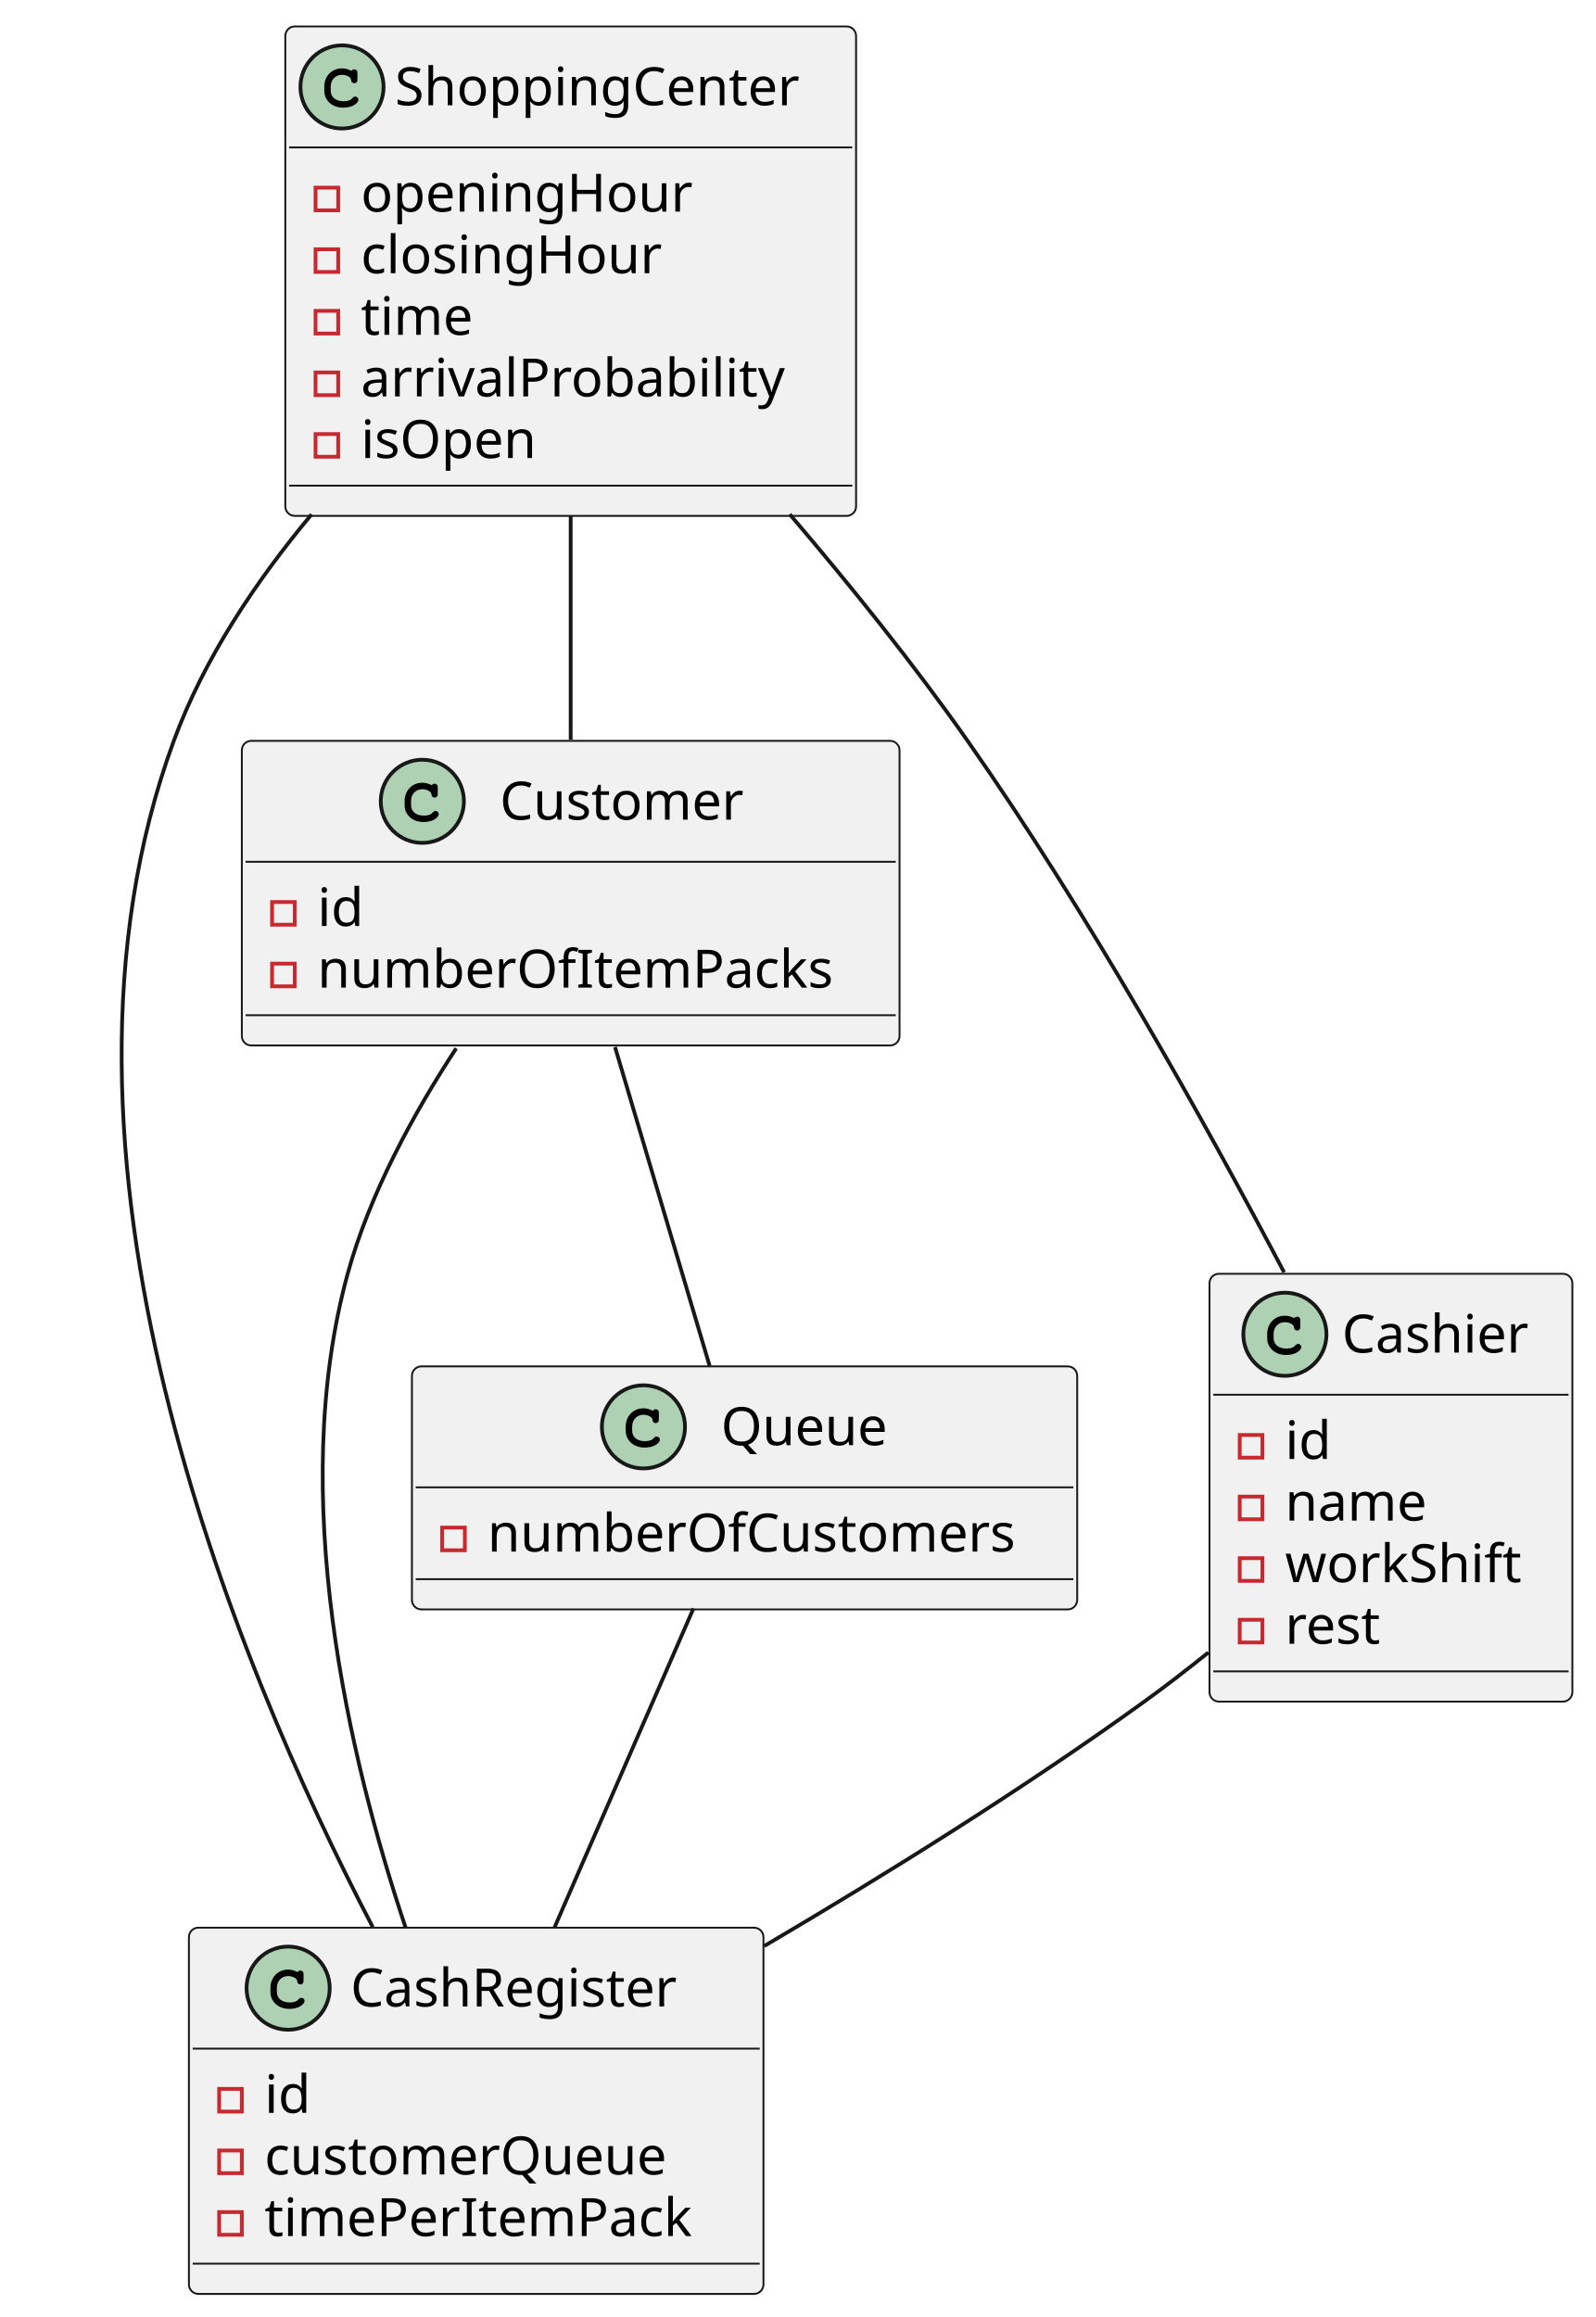
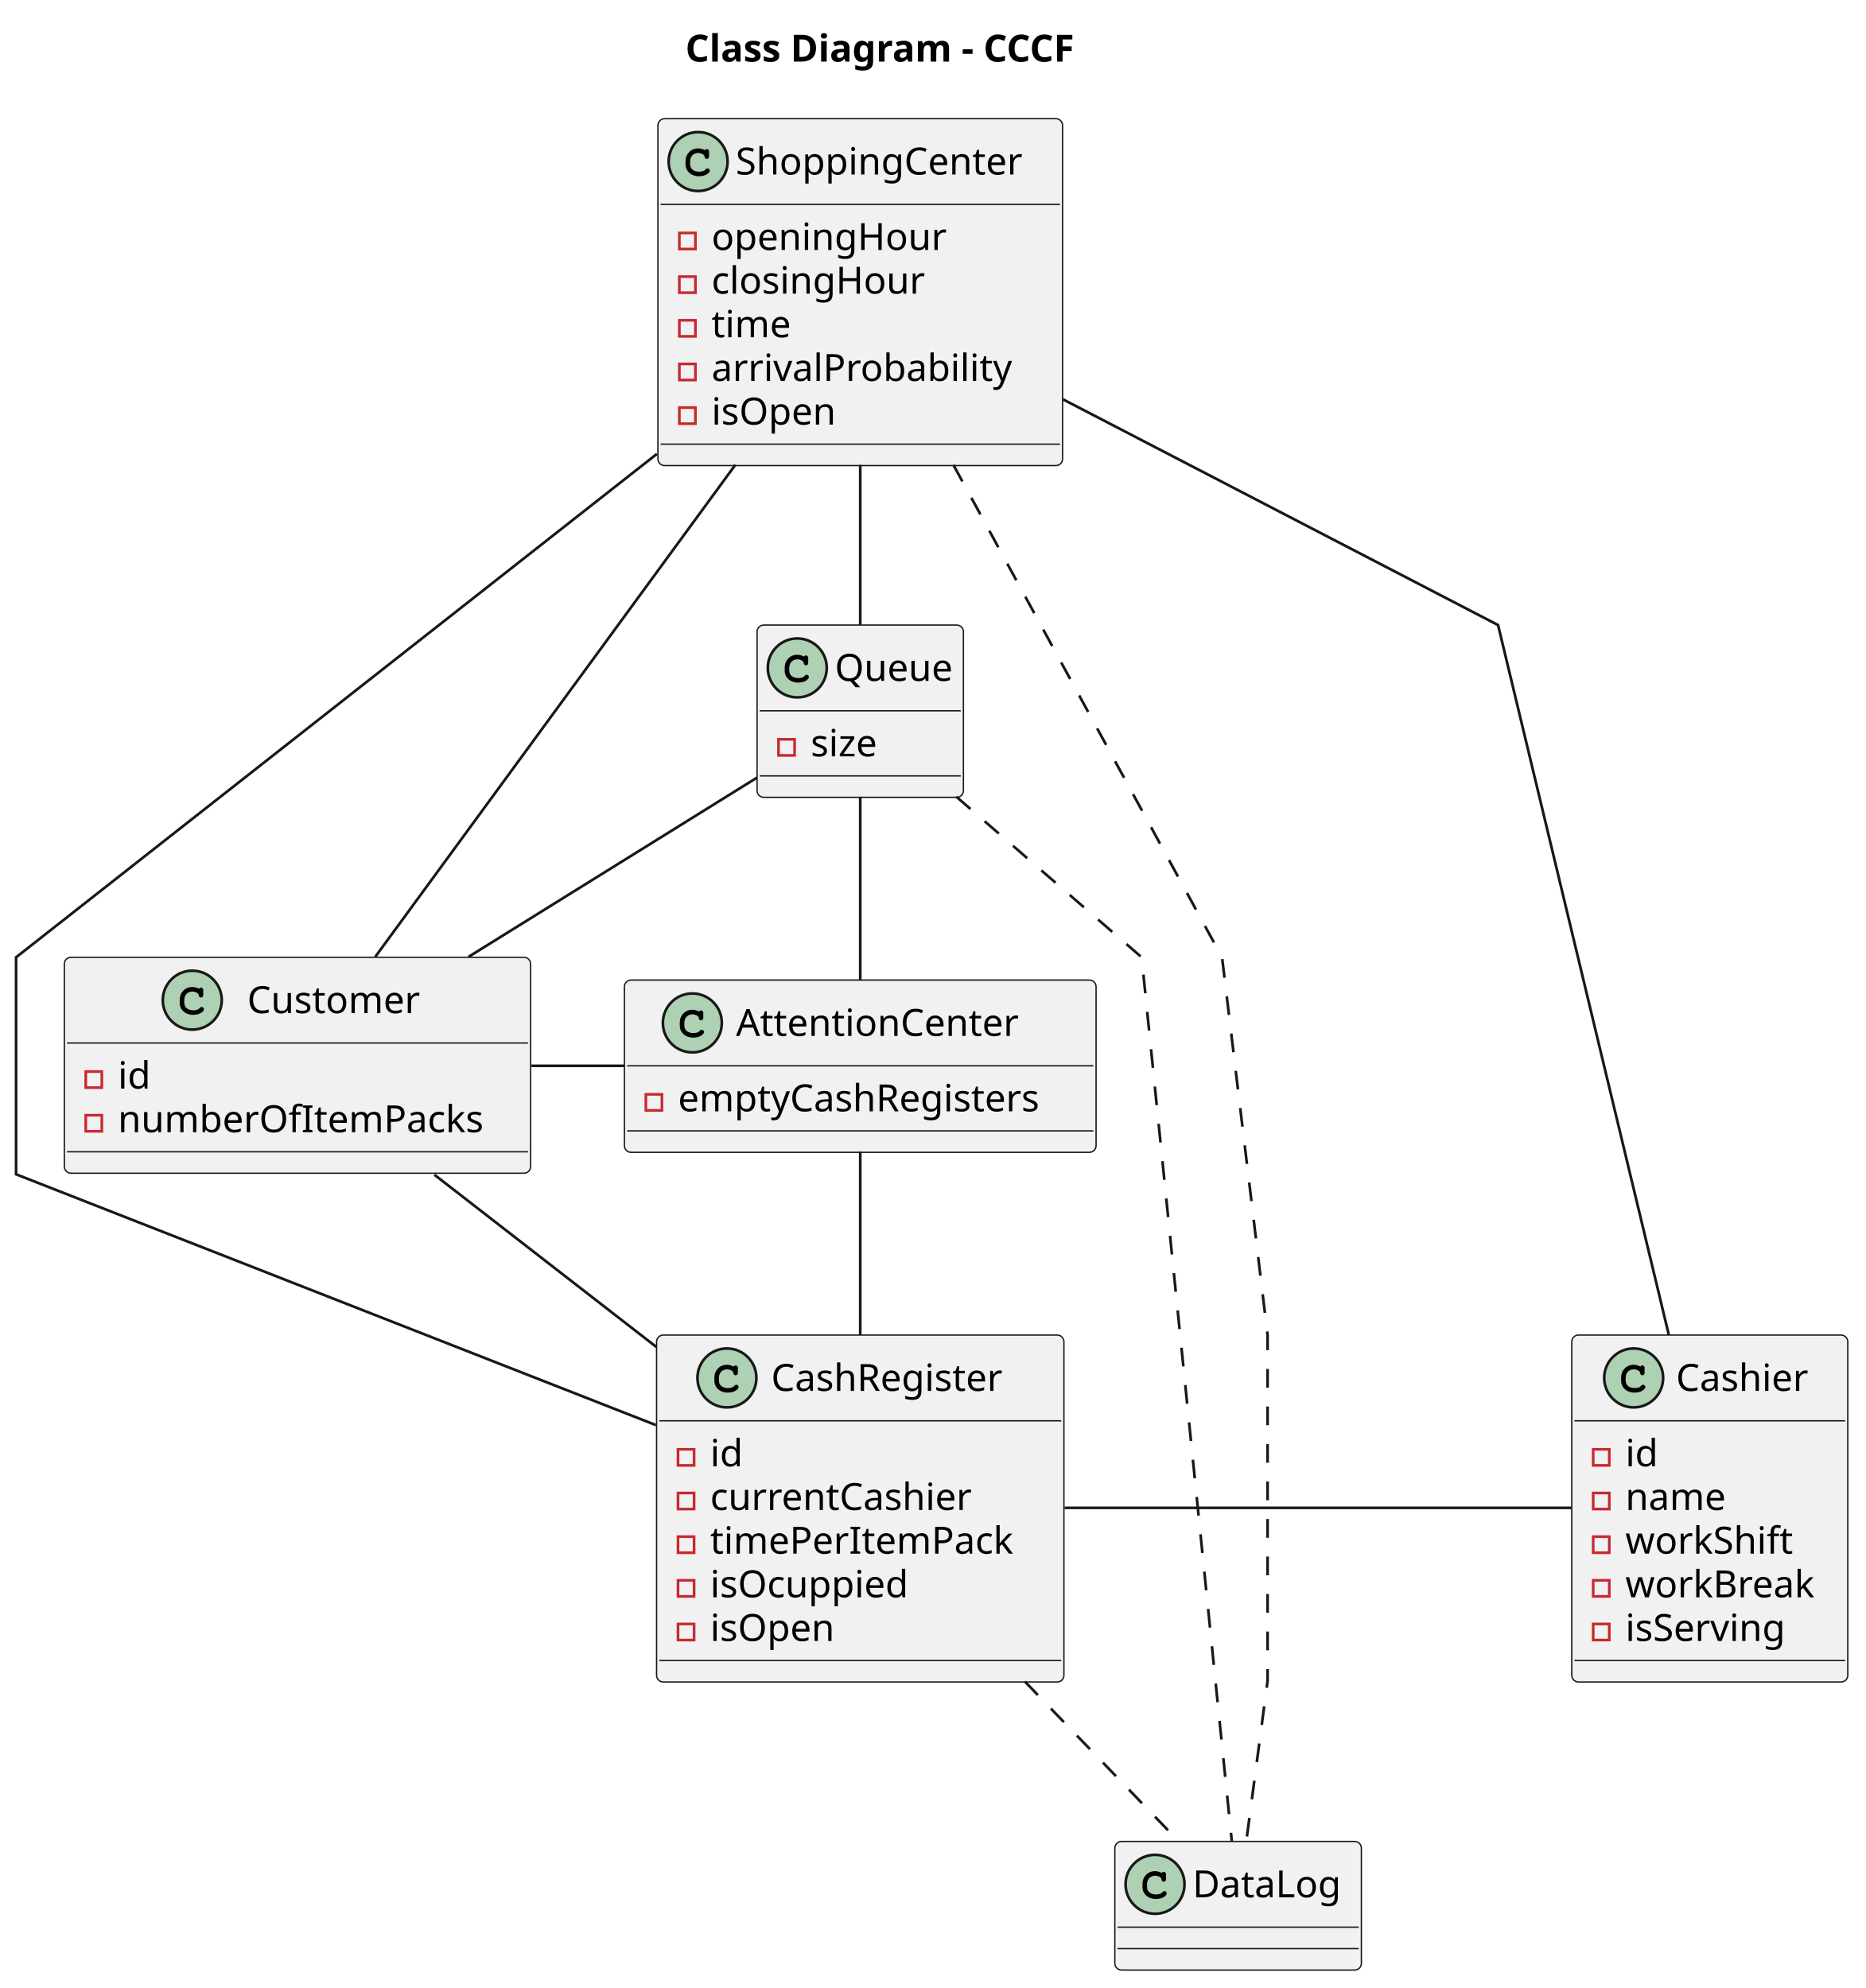
- <svg xmlns="http://www.w3.org/2000/svg" contentStyleType="text/css" height="613px" preserveAspectRatio="none" style="width:422px;height:613px;background:#FFFFFF;" version="1.1" viewBox="0 0 422 613" width="422px" zoomAndPan="magnify">
+ <svg xmlns="http://www.w3.org/2000/svg" contentStyleType="text/css" height="742px" preserveAspectRatio="none" style="width:696px;height:742px;background:#FFFFFF;" version="1.1" viewBox="0 0 696 742" width="696px" zoomAndPan="magnify">
  <defs />
  <g>
+     <text fill="#000000" font-family="sans-serif" font-size="14" font-weight="bold" lengthAdjust="spacing" textLength="171" x="255.75" y="22.995">Class Diagram - CCCF</text>
    <g id="elem_ShoppingCenter">
-       <rect codeLine="1" fill="#F1F1F1" height="129.484" id="ShoppingCenter" rx="2.5" ry="2.5" style="stroke:#181818;stroke-width:0.5;" width="151" x="75.48" y="7" />
-       <ellipse cx="90.48" cy="23" fill="#ADD1B2" rx="11" ry="11" style="stroke:#181818;stroke-width:1.0;" />
-       <path d="M92.824,18.672 C91.886,18.234 91.292,18.094 90.417,18.094 C87.792,18.094 85.792,20.172 85.792,22.891 L85.792,24.016 C85.792,26.594 87.902,28.484 90.792,28.484 C92.011,28.484 93.167,28.188 93.917,27.641 C94.496,27.234 94.824,26.781 94.824,26.391 C94.824,25.938 94.433,25.547 93.964,25.547 C93.746,25.547 93.542,25.625 93.355,25.812 C92.902,26.297 92.902,26.297 92.714,26.391 C92.292,26.656 91.605,26.781 90.839,26.781 C88.792,26.781 87.496,25.688 87.496,23.984 L87.496,22.891 C87.496,21.109 88.746,19.797 90.48,19.797 C91.058,19.797 91.667,19.953 92.136,20.203 C92.621,20.484 92.792,20.703 92.886,21.109 C92.949,21.516 92.98,21.641 93.121,21.766 C93.261,21.906 93.496,22.016 93.714,22.016 C93.98,22.016 94.246,21.875 94.417,21.656 C94.527,21.5 94.558,21.312 94.558,20.891 L94.558,19.469 C94.558,19.031 94.542,18.906 94.449,18.75 C94.292,18.484 94.011,18.344 93.714,18.344 C93.417,18.344 93.214,18.438 92.996,18.75 L92.824,18.672 Z " fill="#000000" />
-       <text fill="#000000" font-family="sans-serif" font-size="14" lengthAdjust="spacing" textLength="119" x="104.48" y="27.847">ShoppingCenter</text>
-       <line style="stroke:#181818;stroke-width:0.5;" x1="76.48" x2="225.48" y1="39" y2="39" />
-       <rect fill="none" height="6" style="stroke:#C82930;stroke-width:1.0;" width="6" x="83.48" y="49.648" />
-       <text fill="#000000" font-family="sans-serif" font-size="14" lengthAdjust="spacing" textLength="92" x="95.48" y="55.995">openingHour</text>
-       <rect fill="none" height="6" style="stroke:#C82930;stroke-width:1.0;" width="6" x="83.48" y="65.945" />
-       <text fill="#000000" font-family="sans-serif" font-size="14" lengthAdjust="spacing" textLength="83" x="95.48" y="72.292">closingHour</text>
-       <rect fill="none" height="6" style="stroke:#C82930;stroke-width:1.0;" width="6" x="83.48" y="82.242" />
-       <text fill="#000000" font-family="sans-serif" font-size="14" lengthAdjust="spacing" textLength="34" x="95.48" y="88.589">time</text>
-       <rect fill="none" height="6" style="stroke:#C82930;stroke-width:1.0;" width="6" x="83.48" y="98.539" />
-       <text fill="#000000" font-family="sans-serif" font-size="14" lengthAdjust="spacing" textLength="123" x="95.48" y="104.886">arrivalProbability</text>
-       <rect fill="none" height="6" style="stroke:#C82930;stroke-width:1.0;" width="6" x="83.48" y="114.836" />
-       <text fill="#000000" font-family="sans-serif" font-size="14" lengthAdjust="spacing" textLength="50" x="95.48" y="121.183">isOpen</text>
-       <line style="stroke:#181818;stroke-width:0.5;" x1="76.48" x2="225.48" y1="128.484" y2="128.484" />
+       <rect codeLine="5" fill="#F1F1F1" height="129.484" id="ShoppingCenter" rx="2.5" ry="2.5" style="stroke:#181818;stroke-width:0.5;" width="151" x="245.5" y="44.297" />
+       <ellipse cx="260.5" cy="60.297" fill="#ADD1B2" rx="11" ry="11" style="stroke:#181818;stroke-width:1.0;" />
+       <path d="M262.844,55.969 C261.906,55.531 261.312,55.391 260.438,55.391 C257.812,55.391 255.812,57.469 255.812,60.188 L255.812,61.312 C255.812,63.891 257.922,65.781 260.812,65.781 C262.031,65.781 263.188,65.484 263.938,64.938 C264.516,64.531 264.844,64.078 264.844,63.688 C264.844,63.234 264.453,62.844 263.984,62.844 C263.766,62.844 263.562,62.922 263.375,63.109 C262.922,63.594 262.922,63.594 262.734,63.688 C262.312,63.953 261.625,64.078 260.859,64.078 C258.812,64.078 257.516,62.984 257.516,61.281 L257.516,60.188 C257.516,58.406 258.766,57.094 260.5,57.094 C261.078,57.094 261.688,57.25 262.156,57.5 C262.641,57.781 262.812,58 262.906,58.406 C262.969,58.812 263,58.938 263.141,59.062 C263.281,59.203 263.516,59.312 263.734,59.312 C264,59.312 264.266,59.172 264.438,58.953 C264.547,58.797 264.578,58.609 264.578,58.188 L264.578,56.766 C264.578,56.328 264.562,56.203 264.469,56.047 C264.312,55.781 264.031,55.641 263.734,55.641 C263.438,55.641 263.234,55.734 263.016,56.047 L262.844,55.969 Z " fill="#000000" />
+       <text fill="#000000" font-family="sans-serif" font-size="14" lengthAdjust="spacing" textLength="119" x="274.5" y="65.144">ShoppingCenter</text>
+       <line style="stroke:#181818;stroke-width:0.5;" x1="246.5" x2="395.5" y1="76.297" y2="76.297" />
+       <rect fill="none" height="6" style="stroke:#C82930;stroke-width:1.0;" width="6" x="253.5" y="86.945" />
+       <text fill="#000000" font-family="sans-serif" font-size="14" lengthAdjust="spacing" textLength="92" x="265.5" y="93.292">openingHour</text>
+       <rect fill="none" height="6" style="stroke:#C82930;stroke-width:1.0;" width="6" x="253.5" y="103.242" />
+       <text fill="#000000" font-family="sans-serif" font-size="14" lengthAdjust="spacing" textLength="83" x="265.5" y="109.589">closingHour</text>
+       <rect fill="none" height="6" style="stroke:#C82930;stroke-width:1.0;" width="6" x="253.5" y="119.539" />
+       <text fill="#000000" font-family="sans-serif" font-size="14" lengthAdjust="spacing" textLength="34" x="265.5" y="125.886">time</text>
+       <rect fill="none" height="6" style="stroke:#C82930;stroke-width:1.0;" width="6" x="253.5" y="135.836" />
+       <text fill="#000000" font-family="sans-serif" font-size="14" lengthAdjust="spacing" textLength="123" x="265.5" y="142.183">arrivalProbability</text>
+       <rect fill="none" height="6" style="stroke:#C82930;stroke-width:1.0;" width="6" x="253.5" y="152.133" />
+       <text fill="#000000" font-family="sans-serif" font-size="14" lengthAdjust="spacing" textLength="50" x="265.5" y="158.48">isOpen</text>
+       <line style="stroke:#181818;stroke-width:0.5;" x1="246.5" x2="395.5" y1="165.781" y2="165.781" />
+     </g>
+     <g id="elem_AttentionCenter">
+       <rect codeLine="13" fill="#F1F1F1" height="64.297" id="AttentionCenter" rx="2.5" ry="2.5" style="stroke:#181818;stroke-width:0.5;" width="176" x="233" y="365.797" />
+       <ellipse cx="258.35" cy="381.797" fill="#ADD1B2" rx="11" ry="11" style="stroke:#181818;stroke-width:1.0;" />
+       <path d="M260.694,377.469 C259.756,377.031 259.163,376.891 258.288,376.891 C255.662,376.891 253.662,378.969 253.662,381.688 L253.662,382.812 C253.662,385.391 255.772,387.281 258.663,387.281 C259.881,387.281 261.038,386.984 261.788,386.438 C262.366,386.031 262.694,385.578 262.694,385.188 C262.694,384.734 262.303,384.344 261.834,384.344 C261.616,384.344 261.413,384.422 261.225,384.609 C260.772,385.094 260.772,385.094 260.584,385.188 C260.163,385.453 259.475,385.578 258.709,385.578 C256.663,385.578 255.366,384.484 255.366,382.781 L255.366,381.688 C255.366,379.906 256.616,378.594 258.35,378.594 C258.928,378.594 259.538,378.75 260.006,379 C260.491,379.281 260.663,379.5 260.756,379.906 C260.819,380.312 260.85,380.438 260.991,380.562 C261.131,380.703 261.366,380.812 261.584,380.812 C261.85,380.812 262.116,380.672 262.288,380.453 C262.397,380.297 262.428,380.109 262.428,379.688 L262.428,378.266 C262.428,377.828 262.413,377.703 262.319,377.547 C262.163,377.281 261.881,377.141 261.584,377.141 C261.288,377.141 261.084,377.234 260.866,377.547 L260.694,377.469 Z " fill="#000000" />
+       <text fill="#000000" font-family="sans-serif" font-size="14" lengthAdjust="spacing" textLength="121" x="274.65" y="386.644">AttentionCenter</text>
+       <line style="stroke:#181818;stroke-width:0.5;" x1="234" x2="408" y1="397.797" y2="397.797" />
+       <rect fill="none" height="6" style="stroke:#C82930;stroke-width:1.0;" width="6" x="241" y="408.445" />
+       <text fill="#000000" font-family="sans-serif" font-size="14" lengthAdjust="spacing" textLength="150" x="253" y="414.792">emptyCashRegisters</text>
+       <line style="stroke:#181818;stroke-width:0.5;" x1="234" x2="408" y1="422.094" y2="422.094" />
    </g>
    <g id="elem_CashRegister">
-       <rect codeLine="9" fill="#F1F1F1" height="96.891" id="CashRegister" rx="2.5" ry="2.5" style="stroke:#181818;stroke-width:0.5;" width="152" x="49.98" y="510" />
-       <ellipse cx="76.23" cy="526" fill="#ADD1B2" rx="11" ry="11" style="stroke:#181818;stroke-width:1.0;" />
-       <path d="M78.574,521.672 C77.636,521.234 77.042,521.094 76.167,521.094 C73.542,521.094 71.542,523.172 71.542,525.891 L71.542,527.016 C71.542,529.594 73.652,531.484 76.542,531.484 C77.761,531.484 78.917,531.188 79.667,530.641 C80.246,530.234 80.574,529.781 80.574,529.391 C80.574,528.938 80.183,528.547 79.714,528.547 C79.496,528.547 79.292,528.625 79.105,528.812 C78.652,529.297 78.652,529.297 78.464,529.391 C78.042,529.656 77.355,529.781 76.589,529.781 C74.542,529.781 73.246,528.688 73.246,526.984 L73.246,525.891 C73.246,524.109 74.496,522.797 76.23,522.797 C76.808,522.797 77.417,522.953 77.886,523.203 C78.371,523.484 78.542,523.703 78.636,524.109 C78.699,524.516 78.73,524.641 78.871,524.766 C79.011,524.906 79.246,525.016 79.464,525.016 C79.73,525.016 79.996,524.875 80.167,524.656 C80.277,524.5 80.308,524.312 80.308,523.891 L80.308,522.469 C80.308,522.031 80.292,521.906 80.199,521.75 C80.042,521.484 79.761,521.344 79.464,521.344 C79.167,521.344 78.964,521.438 78.746,521.75 L78.574,521.672 Z " fill="#000000" />
-       <text fill="#000000" font-family="sans-serif" font-size="14" lengthAdjust="spacing" textLength="95" x="92.73" y="530.847">CashRegister</text>
-       <line style="stroke:#181818;stroke-width:0.5;" x1="50.98" x2="200.98" y1="542" y2="542" />
-       <rect fill="none" height="6" style="stroke:#C82930;stroke-width:1.0;" width="6" x="57.98" y="552.648" />
-       <text fill="#000000" font-family="sans-serif" font-size="14" lengthAdjust="spacing" textLength="13" x="69.98" y="558.995">id</text>
-       <rect fill="none" height="6" style="stroke:#C82930;stroke-width:1.0;" width="6" x="57.98" y="568.945" />
-       <text fill="#000000" font-family="sans-serif" font-size="14" lengthAdjust="spacing" textLength="113" x="69.98" y="575.292">customerQueue</text>
-       <rect fill="none" height="6" style="stroke:#C82930;stroke-width:1.0;" width="6" x="57.98" y="585.242" />
-       <text fill="#000000" font-family="sans-serif" font-size="14" lengthAdjust="spacing" textLength="126" x="69.98" y="591.589">timePerItemPack</text>
-       <line style="stroke:#181818;stroke-width:0.5;" x1="50.98" x2="200.98" y1="598.891" y2="598.891" />
+       <rect codeLine="17" fill="#F1F1F1" height="129.484" id="CashRegister" rx="2.5" ry="2.5" style="stroke:#181818;stroke-width:0.5;" width="152" x="245" y="498.297" />
+       <ellipse cx="271.25" cy="514.297" fill="#ADD1B2" rx="11" ry="11" style="stroke:#181818;stroke-width:1.0;" />
+       <path d="M273.594,509.969 C272.656,509.531 272.062,509.391 271.188,509.391 C268.562,509.391 266.562,511.469 266.562,514.188 L266.562,515.312 C266.562,517.891 268.672,519.781 271.562,519.781 C272.781,519.781 273.938,519.484 274.688,518.938 C275.266,518.531 275.594,518.078 275.594,517.688 C275.594,517.234 275.203,516.844 274.734,516.844 C274.516,516.844 274.312,516.922 274.125,517.109 C273.672,517.594 273.672,517.594 273.484,517.688 C273.062,517.953 272.375,518.078 271.609,518.078 C269.562,518.078 268.266,516.984 268.266,515.281 L268.266,514.188 C268.266,512.406 269.516,511.094 271.25,511.094 C271.828,511.094 272.438,511.25 272.906,511.5 C273.391,511.781 273.562,512 273.656,512.406 C273.719,512.812 273.75,512.938 273.891,513.062 C274.031,513.203 274.266,513.312 274.484,513.312 C274.75,513.312 275.016,513.172 275.188,512.953 C275.297,512.797 275.328,512.609 275.328,512.188 L275.328,510.766 C275.328,510.328 275.312,510.203 275.219,510.047 C275.062,509.781 274.781,509.641 274.484,509.641 C274.188,509.641 273.984,509.734 273.766,510.047 L273.594,509.969 Z " fill="#000000" />
+       <text fill="#000000" font-family="sans-serif" font-size="14" lengthAdjust="spacing" textLength="95" x="287.75" y="519.144">CashRegister</text>
+       <line style="stroke:#181818;stroke-width:0.5;" x1="246" x2="396" y1="530.297" y2="530.297" />
+       <rect fill="none" height="6" style="stroke:#C82930;stroke-width:1.0;" width="6" x="253" y="540.945" />
+       <text fill="#000000" font-family="sans-serif" font-size="14" lengthAdjust="spacing" textLength="13" x="265" y="547.292">id</text>
+       <rect fill="none" height="6" style="stroke:#C82930;stroke-width:1.0;" width="6" x="253" y="557.242" />
+       <text fill="#000000" font-family="sans-serif" font-size="14" lengthAdjust="spacing" textLength="106" x="265" y="563.589">currentCashier</text>
+       <rect fill="none" height="6" style="stroke:#C82930;stroke-width:1.0;" width="6" x="253" y="573.539" />
+       <text fill="#000000" font-family="sans-serif" font-size="14" lengthAdjust="spacing" textLength="126" x="265" y="579.886">timePerItemPack</text>
+       <rect fill="none" height="6" style="stroke:#C82930;stroke-width:1.0;" width="6" x="253" y="589.836" />
+       <text fill="#000000" font-family="sans-serif" font-size="14" lengthAdjust="spacing" textLength="80" x="265" y="596.183">isOcuppied</text>
+       <rect fill="none" height="6" style="stroke:#C82930;stroke-width:1.0;" width="6" x="253" y="606.133" />
+       <text fill="#000000" font-family="sans-serif" font-size="14" lengthAdjust="spacing" textLength="50" x="265" y="612.48">isOpen</text>
+       <line style="stroke:#181818;stroke-width:0.5;" x1="246" x2="396" y1="619.781" y2="619.781" />
    </g>
    <g id="elem_Customer">
-       <rect codeLine="15" fill="#F1F1F1" height="80.594" id="Customer" rx="2.5" ry="2.5" style="stroke:#181818;stroke-width:0.5;" width="174" x="63.98" y="196" />
-       <ellipse cx="111.73" cy="212" fill="#ADD1B2" rx="11" ry="11" style="stroke:#181818;stroke-width:1.0;" />
-       <path d="M114.074,207.672 C113.136,207.234 112.542,207.094 111.667,207.094 C109.042,207.094 107.042,209.172 107.042,211.891 L107.042,213.016 C107.042,215.594 109.152,217.484 112.042,217.484 C113.261,217.484 114.417,217.188 115.167,216.641 C115.746,216.234 116.074,215.781 116.074,215.391 C116.074,214.938 115.683,214.547 115.214,214.547 C114.996,214.547 114.792,214.625 114.605,214.812 C114.152,215.297 114.152,215.297 113.964,215.391 C113.542,215.656 112.855,215.781 112.089,215.781 C110.042,215.781 108.746,214.688 108.746,212.984 L108.746,211.891 C108.746,210.109 109.996,208.797 111.73,208.797 C112.308,208.797 112.917,208.953 113.386,209.203 C113.871,209.484 114.042,209.703 114.136,210.109 C114.199,210.516 114.23,210.641 114.371,210.766 C114.511,210.906 114.746,211.016 114.964,211.016 C115.23,211.016 115.496,210.875 115.667,210.656 C115.777,210.5 115.808,210.312 115.808,209.891 L115.808,208.469 C115.808,208.031 115.792,207.906 115.699,207.75 C115.542,207.484 115.261,207.344 114.964,207.344 C114.667,207.344 114.464,207.438 114.246,207.75 L114.074,207.672 Z " fill="#000000" />
-       <text fill="#000000" font-family="sans-serif" font-size="14" lengthAdjust="spacing" textLength="70" x="132.23" y="216.847">Customer</text>
-       <line style="stroke:#181818;stroke-width:0.5;" x1="64.98" x2="236.98" y1="228" y2="228" />
-       <rect fill="none" height="6" style="stroke:#C82930;stroke-width:1.0;" width="6" x="71.98" y="238.648" />
-       <text fill="#000000" font-family="sans-serif" font-size="14" lengthAdjust="spacing" textLength="13" x="83.98" y="244.995">id</text>
-       <rect fill="none" height="6" style="stroke:#C82930;stroke-width:1.0;" width="6" x="71.98" y="254.945" />
-       <text fill="#000000" font-family="sans-serif" font-size="14" lengthAdjust="spacing" textLength="148" x="83.98" y="261.292">numberOfItemPacks</text>
-       <line style="stroke:#181818;stroke-width:0.5;" x1="64.98" x2="236.98" y1="268.594" y2="268.594" />
+       <rect codeLine="25" fill="#F1F1F1" height="80.594" id="Customer" rx="2.5" ry="2.5" style="stroke:#181818;stroke-width:0.5;" width="174" x="24" y="357.297" />
+       <ellipse cx="71.75" cy="373.297" fill="#ADD1B2" rx="11" ry="11" style="stroke:#181818;stroke-width:1.0;" />
+       <path d="M74.094,368.969 C73.156,368.531 72.562,368.391 71.688,368.391 C69.062,368.391 67.062,370.469 67.062,373.188 L67.062,374.312 C67.062,376.891 69.172,378.781 72.062,378.781 C73.281,378.781 74.438,378.484 75.188,377.938 C75.766,377.531 76.094,377.078 76.094,376.688 C76.094,376.234 75.703,375.844 75.234,375.844 C75.016,375.844 74.812,375.922 74.625,376.109 C74.172,376.594 74.172,376.594 73.984,376.688 C73.562,376.953 72.875,377.078 72.109,377.078 C70.062,377.078 68.766,375.984 68.766,374.281 L68.766,373.188 C68.766,371.406 70.016,370.094 71.75,370.094 C72.328,370.094 72.938,370.25 73.406,370.5 C73.891,370.781 74.062,371 74.156,371.406 C74.219,371.812 74.25,371.938 74.391,372.062 C74.531,372.203 74.766,372.312 74.984,372.312 C75.25,372.312 75.516,372.172 75.688,371.953 C75.797,371.797 75.828,371.609 75.828,371.188 L75.828,369.766 C75.828,369.328 75.812,369.203 75.719,369.047 C75.562,368.781 75.281,368.641 74.984,368.641 C74.688,368.641 74.484,368.734 74.266,369.047 L74.094,368.969 Z " fill="#000000" />
+       <text fill="#000000" font-family="sans-serif" font-size="14" lengthAdjust="spacing" textLength="70" x="92.25" y="378.144">Customer</text>
+       <line style="stroke:#181818;stroke-width:0.5;" x1="25" x2="197" y1="389.297" y2="389.297" />
+       <rect fill="none" height="6" style="stroke:#C82930;stroke-width:1.0;" width="6" x="32" y="399.945" />
+       <text fill="#000000" font-family="sans-serif" font-size="14" lengthAdjust="spacing" textLength="13" x="44" y="406.292">id</text>
+       <rect fill="none" height="6" style="stroke:#C82930;stroke-width:1.0;" width="6" x="32" y="416.242" />
+       <text fill="#000000" font-family="sans-serif" font-size="14" lengthAdjust="spacing" textLength="148" x="44" y="422.589">numberOfItemPacks</text>
+       <line style="stroke:#181818;stroke-width:0.5;" x1="25" x2="197" y1="429.891" y2="429.891" />
    </g>
    <g id="elem_Queue">
-       <rect codeLine="20" fill="#F1F1F1" height="64.297" id="Queue" rx="2.5" ry="2.5" style="stroke:#181818;stroke-width:0.5;" width="176" x="108.98" y="361.5" />
-       <ellipse cx="170.23" cy="377.5" fill="#ADD1B2" rx="11" ry="11" style="stroke:#181818;stroke-width:1.0;" />
-       <path d="M172.574,373.172 C171.636,372.734 171.042,372.594 170.167,372.594 C167.542,372.594 165.542,374.672 165.542,377.391 L165.542,378.516 C165.542,381.094 167.652,382.984 170.542,382.984 C171.761,382.984 172.917,382.688 173.667,382.141 C174.245,381.734 174.574,381.281 174.574,380.891 C174.574,380.438 174.183,380.047 173.714,380.047 C173.495,380.047 173.292,380.125 173.105,380.312 C172.652,380.797 172.652,380.797 172.464,380.891 C172.042,381.156 171.355,381.281 170.589,381.281 C168.542,381.281 167.245,380.188 167.245,378.484 L167.245,377.391 C167.245,375.609 168.495,374.297 170.23,374.297 C170.808,374.297 171.417,374.453 171.886,374.703 C172.37,374.984 172.542,375.203 172.636,375.609 C172.699,376.016 172.73,376.141 172.87,376.266 C173.011,376.406 173.245,376.516 173.464,376.516 C173.73,376.516 173.995,376.375 174.167,376.156 C174.277,376 174.308,375.812 174.308,375.391 L174.308,373.969 C174.308,373.531 174.292,373.406 174.199,373.25 C174.042,372.984 173.761,372.844 173.464,372.844 C173.167,372.844 172.964,372.938 172.745,373.25 L172.574,373.172 Z " fill="#000000" />
-       <text fill="#000000" font-family="sans-serif" font-size="14" lengthAdjust="spacing" textLength="45" x="190.73" y="382.347">Queue</text>
-       <line style="stroke:#181818;stroke-width:0.5;" x1="109.98" x2="283.98" y1="393.5" y2="393.5" />
-       <rect fill="none" height="6" style="stroke:#C82930;stroke-width:1.0;" width="6" x="116.98" y="404.148" />
-       <text fill="#000000" font-family="sans-serif" font-size="14" lengthAdjust="spacing" textLength="150" x="128.98" y="410.495">numberOfCustomers</text>
-       <line style="stroke:#181818;stroke-width:0.5;" x1="109.98" x2="283.98" y1="417.797" y2="417.797" />
+       <rect codeLine="30" fill="#F1F1F1" height="64.297" id="Queue" rx="2.5" ry="2.5" style="stroke:#181818;stroke-width:0.5;" width="77" x="282.5" y="233.297" />
+       <ellipse cx="297.5" cy="249.297" fill="#ADD1B2" rx="11" ry="11" style="stroke:#181818;stroke-width:1.0;" />
+       <path d="M299.844,244.969 C298.906,244.531 298.312,244.391 297.438,244.391 C294.812,244.391 292.812,246.469 292.812,249.188 L292.812,250.312 C292.812,252.891 294.922,254.781 297.812,254.781 C299.031,254.781 300.188,254.484 300.938,253.938 C301.516,253.531 301.844,253.078 301.844,252.688 C301.844,252.234 301.453,251.844 300.984,251.844 C300.766,251.844 300.562,251.922 300.375,252.109 C299.922,252.594 299.922,252.594 299.734,252.688 C299.312,252.953 298.625,253.078 297.859,253.078 C295.812,253.078 294.516,251.984 294.516,250.281 L294.516,249.188 C294.516,247.406 295.766,246.094 297.5,246.094 C298.078,246.094 298.688,246.25 299.156,246.5 C299.641,246.781 299.812,247 299.906,247.406 C299.969,247.812 300,247.938 300.141,248.062 C300.281,248.203 300.516,248.312 300.734,248.312 C301,248.312 301.266,248.172 301.438,247.953 C301.547,247.797 301.578,247.609 301.578,247.188 L301.578,245.766 C301.578,245.328 301.562,245.203 301.469,245.047 C301.312,244.781 301.031,244.641 300.734,244.641 C300.438,244.641 300.234,244.734 300.016,245.047 L299.844,244.969 Z " fill="#000000" />
+       <text fill="#000000" font-family="sans-serif" font-size="14" lengthAdjust="spacing" textLength="45" x="311.5" y="254.144">Queue</text>
+       <line style="stroke:#181818;stroke-width:0.5;" x1="283.5" x2="358.5" y1="265.297" y2="265.297" />
+       <rect fill="none" height="6" style="stroke:#C82930;stroke-width:1.0;" width="6" x="290.5" y="275.945" />
+       <text fill="#000000" font-family="sans-serif" font-size="14" lengthAdjust="spacing" textLength="28" x="302.5" y="282.292">size</text>
+       <line style="stroke:#181818;stroke-width:0.5;" x1="283.5" x2="358.5" y1="289.594" y2="289.594" />
    </g>
    <g id="elem_Cashier">
-       <rect codeLine="24" fill="#F1F1F1" height="113.188" id="Cashier" rx="2.5" ry="2.5" style="stroke:#181818;stroke-width:0.5;" width="96" x="319.98" y="337" />
-       <ellipse cx="339.93" cy="353" fill="#ADD1B2" rx="11" ry="11" style="stroke:#181818;stroke-width:1.0;" />
-       <path d="M342.273,348.672 C341.336,348.234 340.742,348.094 339.867,348.094 C337.242,348.094 335.242,350.172 335.242,352.891 L335.242,354.016 C335.242,356.594 337.352,358.484 340.242,358.484 C341.461,358.484 342.617,358.188 343.367,357.641 C343.945,357.234 344.273,356.781 344.273,356.391 C344.273,355.938 343.883,355.547 343.414,355.547 C343.195,355.547 342.992,355.625 342.805,355.812 C342.352,356.297 342.352,356.297 342.164,356.391 C341.742,356.656 341.055,356.781 340.289,356.781 C338.242,356.781 336.945,355.688 336.945,353.984 L336.945,352.891 C336.945,351.109 338.195,349.797 339.93,349.797 C340.508,349.797 341.117,349.953 341.586,350.203 C342.07,350.484 342.242,350.703 342.336,351.109 C342.398,351.516 342.43,351.641 342.57,351.766 C342.711,351.906 342.945,352.016 343.164,352.016 C343.43,352.016 343.695,351.875 343.867,351.656 C343.977,351.5 344.008,351.312 344.008,350.891 L344.008,349.469 C344.008,349.031 343.992,348.906 343.898,348.75 C343.742,348.484 343.461,348.344 343.164,348.344 C342.867,348.344 342.664,348.438 342.445,348.75 L342.273,348.672 Z " fill="#000000" />
-       <text fill="#000000" font-family="sans-serif" font-size="14" lengthAdjust="spacing" textLength="53" x="355.03" y="357.847">Cashier</text>
-       <line style="stroke:#181818;stroke-width:0.5;" x1="320.98" x2="414.98" y1="369" y2="369" />
-       <rect fill="none" height="6" style="stroke:#C82930;stroke-width:1.0;" width="6" x="327.98" y="379.648" />
-       <text fill="#000000" font-family="sans-serif" font-size="14" lengthAdjust="spacing" textLength="13" x="339.98" y="385.995">id</text>
-       <rect fill="none" height="6" style="stroke:#C82930;stroke-width:1.0;" width="6" x="327.98" y="395.945" />
-       <text fill="#000000" font-family="sans-serif" font-size="14" lengthAdjust="spacing" textLength="40" x="339.98" y="402.292">name</text>
-       <rect fill="none" height="6" style="stroke:#C82930;stroke-width:1.0;" width="6" x="327.98" y="412.242" />
-       <text fill="#000000" font-family="sans-serif" font-size="14" lengthAdjust="spacing" textLength="70" x="339.98" y="418.589">workShift</text>
-       <rect fill="none" height="6" style="stroke:#C82930;stroke-width:1.0;" width="6" x="327.98" y="428.539" />
-       <text fill="#000000" font-family="sans-serif" font-size="14" lengthAdjust="spacing" textLength="29" x="339.98" y="434.886">rest</text>
-       <line style="stroke:#181818;stroke-width:0.5;" x1="320.98" x2="414.98" y1="442.188" y2="442.188" />
+       <rect codeLine="34" fill="#F1F1F1" height="129.484" id="Cashier" rx="2.5" ry="2.5" style="stroke:#181818;stroke-width:0.5;" width="103" x="586.5" y="498.297" />
+       <ellipse cx="609.6" cy="514.297" fill="#ADD1B2" rx="11" ry="11" style="stroke:#181818;stroke-width:1.0;" />
+       <path d="M611.944,509.969 C611.006,509.531 610.413,509.391 609.538,509.391 C606.913,509.391 604.913,511.469 604.913,514.188 L604.913,515.312 C604.913,517.891 607.022,519.781 609.913,519.781 C611.131,519.781 612.288,519.484 613.038,518.938 C613.616,518.531 613.944,518.078 613.944,517.688 C613.944,517.234 613.553,516.844 613.084,516.844 C612.866,516.844 612.663,516.922 612.475,517.109 C612.022,517.594 612.022,517.594 611.834,517.688 C611.413,517.953 610.725,518.078 609.959,518.078 C607.913,518.078 606.616,516.984 606.616,515.281 L606.616,514.188 C606.616,512.406 607.866,511.094 609.6,511.094 C610.178,511.094 610.788,511.25 611.256,511.5 C611.741,511.781 611.913,512 612.006,512.406 C612.069,512.812 612.1,512.938 612.241,513.062 C612.381,513.203 612.616,513.312 612.834,513.312 C613.1,513.312 613.366,513.172 613.538,512.953 C613.647,512.797 613.678,512.609 613.678,512.188 L613.678,510.766 C613.678,510.328 613.663,510.203 613.569,510.047 C613.413,509.781 613.131,509.641 612.834,509.641 C612.538,509.641 612.334,509.734 612.116,510.047 L611.944,509.969 Z " fill="#000000" />
+       <text fill="#000000" font-family="sans-serif" font-size="14" lengthAdjust="spacing" textLength="53" x="625.4" y="519.144">Cashier</text>
+       <line style="stroke:#181818;stroke-width:0.5;" x1="587.5" x2="688.5" y1="530.297" y2="530.297" />
+       <rect fill="none" height="6" style="stroke:#C82930;stroke-width:1.0;" width="6" x="594.5" y="540.945" />
+       <text fill="#000000" font-family="sans-serif" font-size="14" lengthAdjust="spacing" textLength="13" x="606.5" y="547.292">id</text>
+       <rect fill="none" height="6" style="stroke:#C82930;stroke-width:1.0;" width="6" x="594.5" y="557.242" />
+       <text fill="#000000" font-family="sans-serif" font-size="14" lengthAdjust="spacing" textLength="40" x="606.5" y="563.589">name</text>
+       <rect fill="none" height="6" style="stroke:#C82930;stroke-width:1.0;" width="6" x="594.5" y="573.539" />
+       <text fill="#000000" font-family="sans-serif" font-size="14" lengthAdjust="spacing" textLength="70" x="606.5" y="579.886">workShift</text>
+       <rect fill="none" height="6" style="stroke:#C82930;stroke-width:1.0;" width="6" x="594.5" y="589.836" />
+       <text fill="#000000" font-family="sans-serif" font-size="14" lengthAdjust="spacing" textLength="77" x="606.5" y="596.183">workBreak</text>
+       <rect fill="none" height="6" style="stroke:#C82930;stroke-width:1.0;" width="6" x="594.5" y="606.133" />
+       <text fill="#000000" font-family="sans-serif" font-size="14" lengthAdjust="spacing" textLength="65" x="606.5" y="612.48">isServing</text>
+       <line style="stroke:#181818;stroke-width:0.5;" x1="587.5" x2="688.5" y1="619.781" y2="619.781" />
+     </g>
+     <g id="elem_DataLog">
+       <rect codeLine="42" fill="#F1F1F1" height="48" id="DataLog" rx="2.5" ry="2.5" style="stroke:#181818;stroke-width:0.5;" width="92" x="416" y="687.297" />
+       <ellipse cx="431" cy="703.297" fill="#ADD1B2" rx="11" ry="11" style="stroke:#181818;stroke-width:1.0;" />
+       <path d="M433.344,698.969 C432.406,698.531 431.812,698.391 430.938,698.391 C428.312,698.391 426.312,700.469 426.312,703.188 L426.312,704.312 C426.312,706.891 428.422,708.781 431.312,708.781 C432.531,708.781 433.688,708.484 434.438,707.938 C435.016,707.531 435.344,707.078 435.344,706.688 C435.344,706.234 434.953,705.844 434.484,705.844 C434.266,705.844 434.062,705.922 433.875,706.109 C433.422,706.594 433.422,706.594 433.234,706.688 C432.812,706.953 432.125,707.078 431.359,707.078 C429.312,707.078 428.016,705.984 428.016,704.281 L428.016,703.188 C428.016,701.406 429.266,700.094 431,700.094 C431.578,700.094 432.188,700.25 432.656,700.5 C433.141,700.781 433.312,701 433.406,701.406 C433.469,701.812 433.5,701.938 433.641,702.062 C433.781,702.203 434.016,702.312 434.234,702.312 C434.5,702.312 434.766,702.172 434.938,701.953 C435.047,701.797 435.078,701.609 435.078,701.188 L435.078,699.766 C435.078,699.328 435.062,699.203 434.969,699.047 C434.812,698.781 434.531,698.641 434.234,698.641 C433.938,698.641 433.734,698.734 433.516,699.047 L433.344,698.969 Z " fill="#000000" />
+       <text fill="#000000" font-family="sans-serif" font-size="14" lengthAdjust="spacing" textLength="60" x="445" y="708.144">DataLog</text>
+       <line style="stroke:#181818;stroke-width:0.5;" x1="417" x2="507" y1="719.297" y2="719.297" />
+       <line style="stroke:#181818;stroke-width:0.5;" x1="417" x2="507" y1="727.297" y2="727.297" />
+     </g>
+     <g id="link_ShoppingCenter_Queue">
+       <path codeLine="47" d="M321,173.53 C321,194.144 321,216.084 321,233.229 " fill="none" id="ShoppingCenter-Queue" style="stroke:#181818;stroke-width:1.0;" />
+     </g>
+     <g id="link_ShoppingCenter_Customer">
+       <path codeLine="48" d="M274.394,173.492 C233.31,229.64 174.737,309.689 140.02,357.136 " fill="none" id="ShoppingCenter-Customer" style="stroke:#181818;stroke-width:1.0;" />
+     </g>
+     <g id="link_ShoppingCenter_Cashier">
+       <path codeLine="49" d="M396.632,149.043 C466.322,185.205 559,233.297 559,233.297 C559,233.297 599.701,402.54 622.674,498.069 " fill="none" id="ShoppingCenter-Cashier" style="stroke:#181818;stroke-width:1.0;" />
    </g>
    <g id="link_ShoppingCenter_CashRegister">
-       <path codeLine="32" d="M82.434,136.085 C67.578,153.885 53.943,174.34 45.98,196 C6,304.746 61.981,439.573 98.61,509.841 " fill="none" id="ShoppingCenter-CashRegister" style="stroke:#181818;stroke-width:1.0;" />
+       <path codeLine="50" d="M245.149,169.394 C151.941,242.629 6,357.297 6,357.297 C6,357.297 6,438.297 6,438.297 C6,438.297 151.522,495.351 244.747,531.901 " fill="none" id="ShoppingCenter-CashRegister" style="stroke:#181818;stroke-width:1.0;" />
    </g>
-     <g id="link_ShoppingCenter_Customer">
-       <path codeLine="33" d="M150.98,136.454 C150.98,156.433 150.98,177.888 150.98,195.704 " fill="none" id="ShoppingCenter-Customer" style="stroke:#181818;stroke-width:1.0;" />
+     <g id="link_Queue_AttentionCenter">
+       <path codeLine="52" d="M321,297.555 C321,318.216 321,345.185 321,365.794 " fill="none" id="Queue-AttentionCenter" style="stroke:#181818;stroke-width:1.0;" />
    </g>
-     <g id="link_ShoppingCenter_Cashier">
-       <path codeLine="34" d="M208.924,136.051 C224.917,154.789 241.766,175.72 255.98,196 C287.758,241.339 318.507,296.344 339.72,336.614 " fill="none" id="ShoppingCenter-Cashier" style="stroke:#181818;stroke-width:1.0;" />
+     <g id="link_Queue_Customer">
+       <path codeLine="53" d="M282.483,290.233 C252.407,308.923 209.969,335.295 174.835,357.128 " fill="none" id="Queue-Customer" style="stroke:#181818;stroke-width:1.0;" />
    </g>
-     <g id="link_Cashier_CashRegister">
-       <path codeLine="36" d="M319.687,437.192 C314.152,441.644 308.511,445.999 302.98,450 C271.083,473.075 234.09,496.077 202.195,514.848 " fill="none" id="Cashier-CashRegister" style="stroke:#181818;stroke-width:1.0;" />
+     <g id="link_Customer_AttentionCenter">
+       <path codeLine="55" d="M198.303,397.797 C208.83,397.797 222.254,397.797 232.919,397.797 " fill="none" id="Customer-AttentionCenter" style="stroke:#181818;stroke-width:1.0;" />
    </g>
-     <g id="link_Customer_Queue">
-       <path codeLine="38" d="M162.707,277.014 C170.48,303.204 180.534,337.084 187.74,361.364 " fill="none" id="Customer-Queue" style="stroke:#181818;stroke-width:1.0;" />
+     <g id="link_AttentionCenter_CashRegister">
+       <path codeLine="56" d="M321,429.84 C321,449.145 321,474.677 321,498.136 " fill="none" id="AttentionCenter-CashRegister" style="stroke:#181818;stroke-width:1.0;" />
    </g>
-     <g id="link_Queue_CashRegister">
-       <path codeLine="40" d="M183.459,425.543 C173.078,449.374 158.564,482.695 146.718,509.89 " fill="none" id="Queue-CashRegister" style="stroke:#181818;stroke-width:1.0;" />
+     <g id="link_CashRegister_Cashier">
+       <path codeLine="58" d="M397.233,562.797 C413.895,562.797 426.667,562.797 426.667,562.797 C426.667,562.797 532.333,562.797 532.333,562.797 C532.333,562.797 559.582,562.797 586.405,562.797 " fill="none" id="CashRegister-Cashier" style="stroke:#181818;stroke-width:1.0;" />
    </g>
-     <g id="link_Customer_CashRegister">
-       <path codeLine="41" d="M120.686,277.363 C109.324,294.717 97.769,315.889 91.98,337 C75.951,395.46 92.226,464.85 107.299,509.957 " fill="none" id="Customer-CashRegister" style="stroke:#181818;stroke-width:1.0;" />
+     <g id="link_CashRegister_Customer">
+       <path codeLine="60" d="M244.969,502.782 C217.423,481.402 186.992,457.781 162.103,438.463 " fill="none" id="CashRegister-Customer" style="stroke:#181818;stroke-width:1.0;" />
+     </g>
+     <g id="link_ShoppingCenter_DataLog">
+       <path codeLine="62" d="M355.766,173.534 C395.765,246.867 456,357.297 456,357.297 C456,357.297 473,498.297 473,498.297 C473,498.297 473,627.297 473,627.297 C473,627.297 468.319,662.618 465.064,687.177 " fill="none" id="ShoppingCenter-DataLog" style="stroke:#181818;stroke-width:1.0;stroke-dasharray:7.0,7.0;" />
+     </g>
+     <g id="link_Queue_DataLog">
+       <path codeLine="63" d="M356.841,297.36 C387.259,323.722 426,357.297 426,357.297 C426,357.297 451.629,608.603 459.638,687.136 " fill="none" id="Queue-DataLog" style="stroke:#181818;stroke-width:1.0;stroke-dasharray:7.0,7.0;" />
+     </g>
+     <g id="link_CashRegister_DataLog">
+       <path codeLine="64" d="M382.434,627.628 C402.769,648.755 424.126,670.945 439.588,687.01 " fill="none" id="CashRegister-DataLog" style="stroke:#181818;stroke-width:1.0;stroke-dasharray:7.0,7.0;" />
    </g>
  </g>
</svg>
